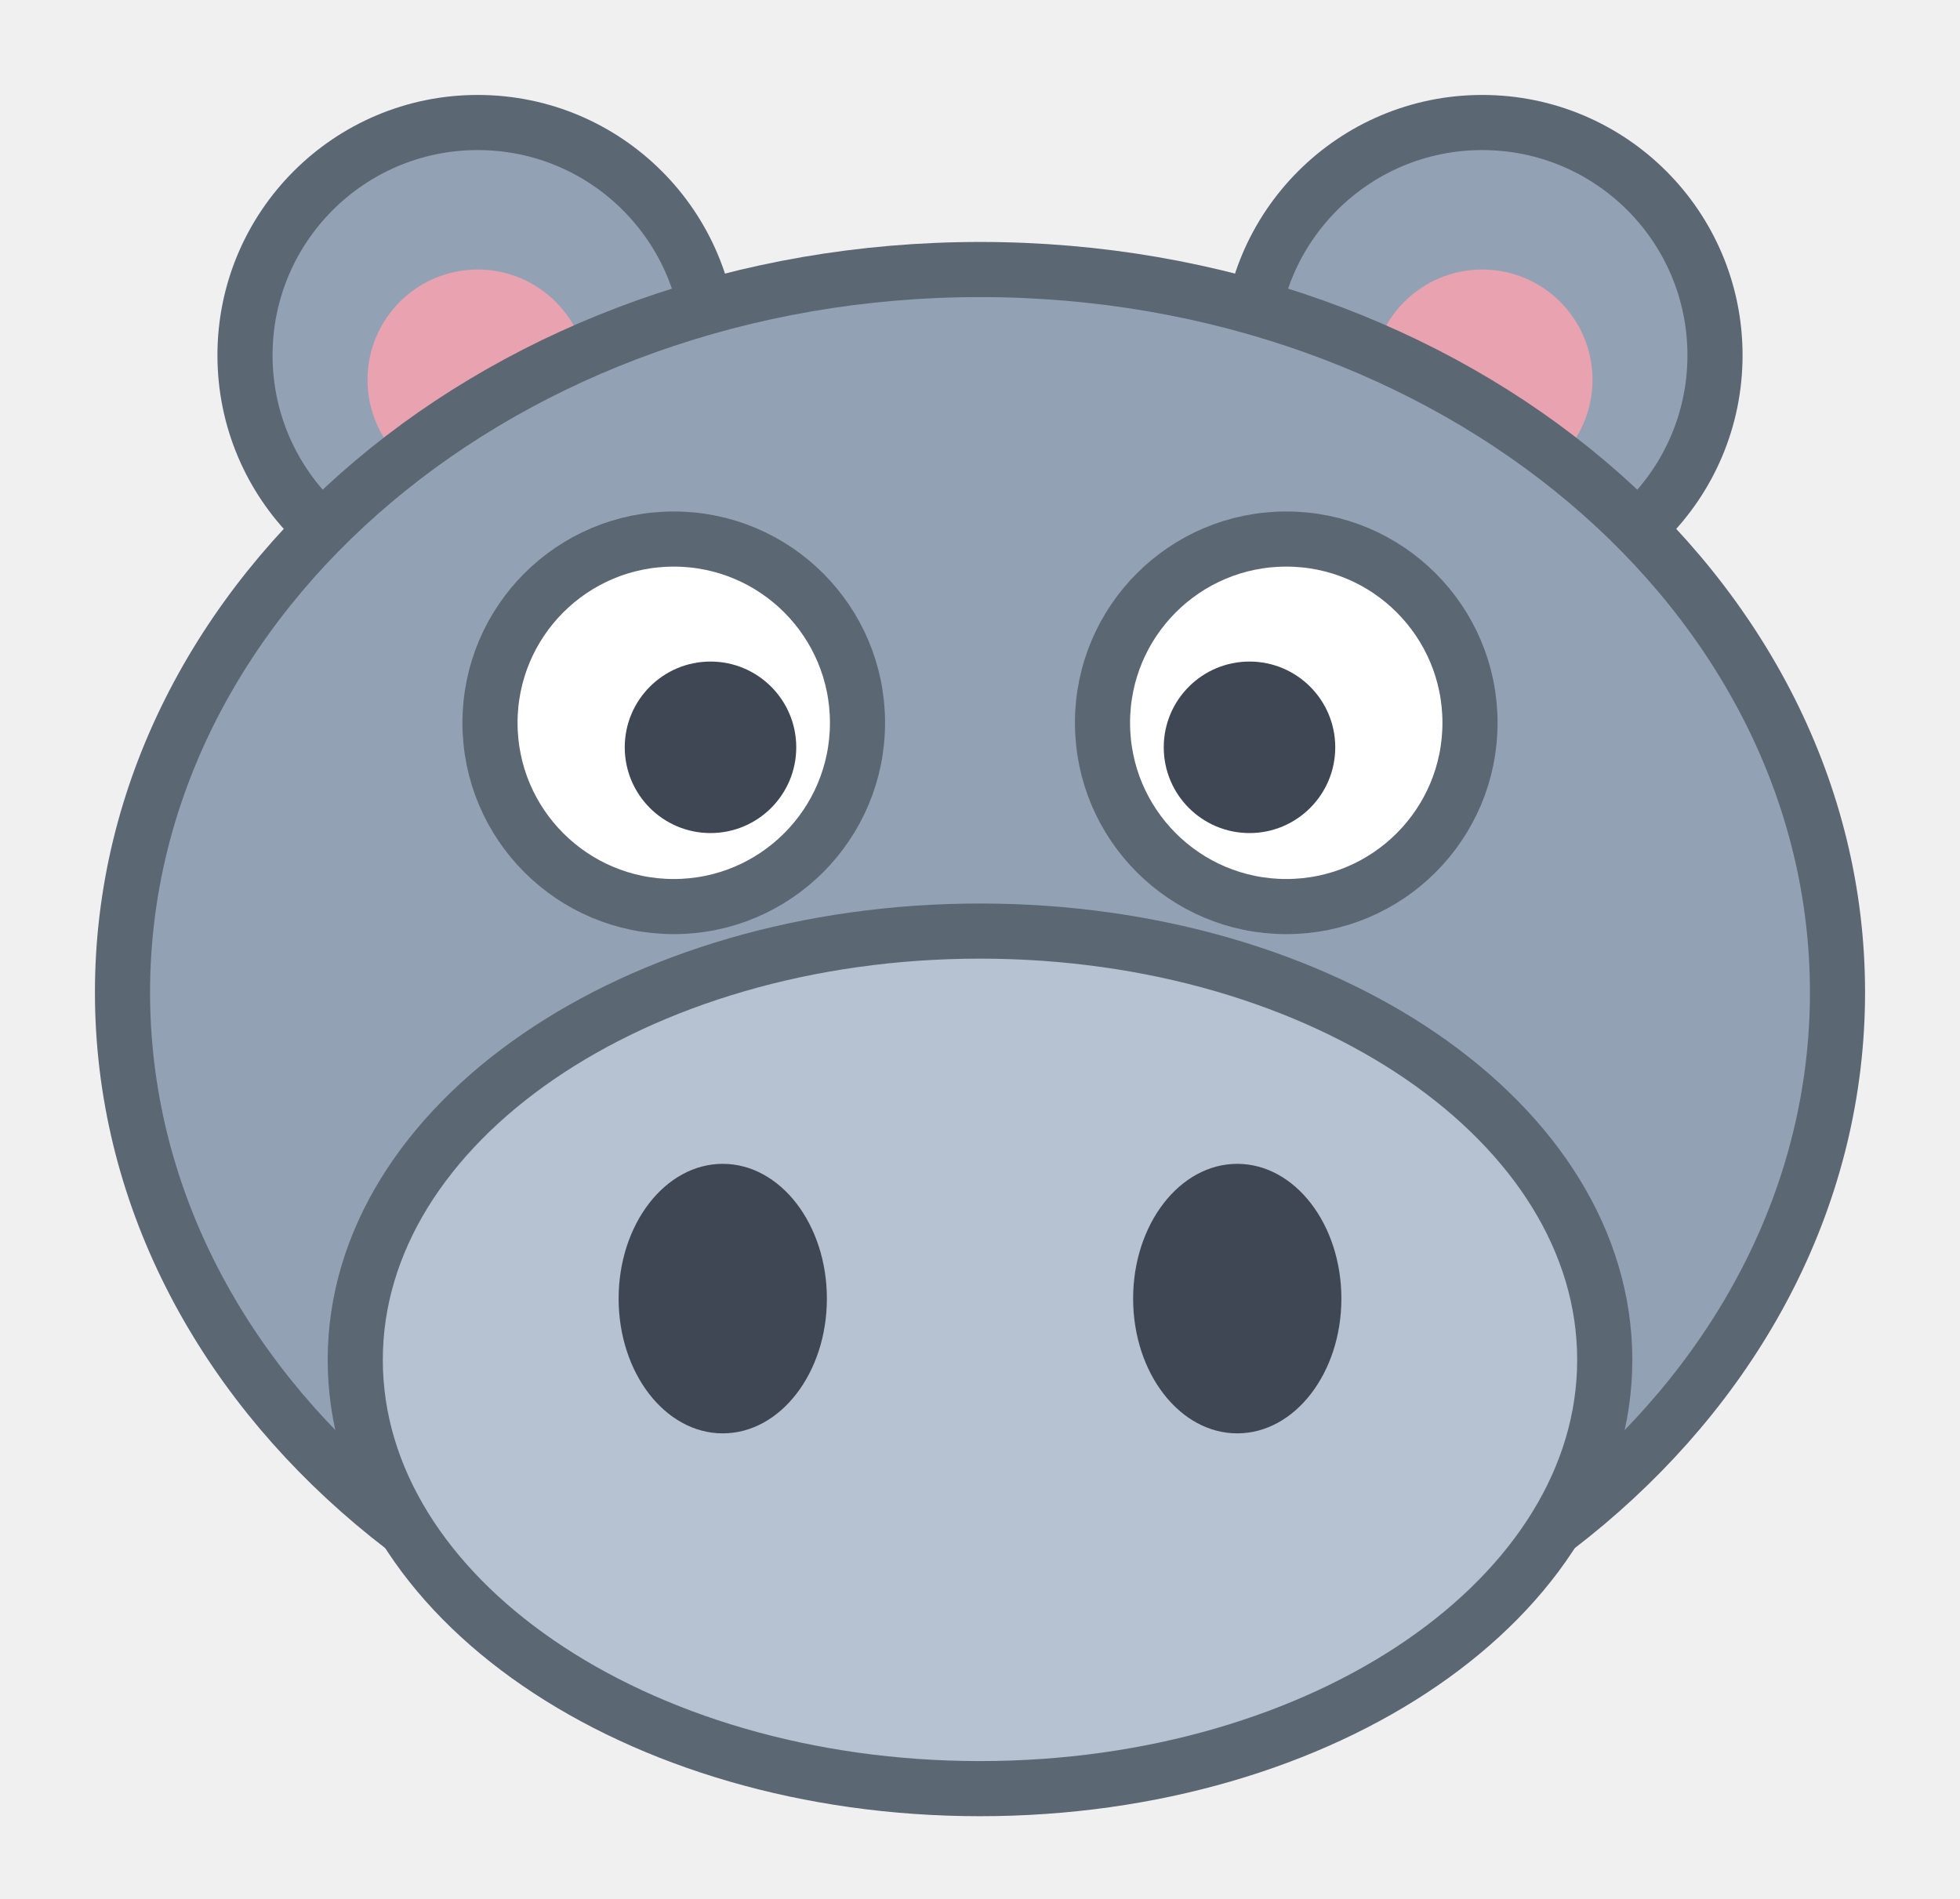
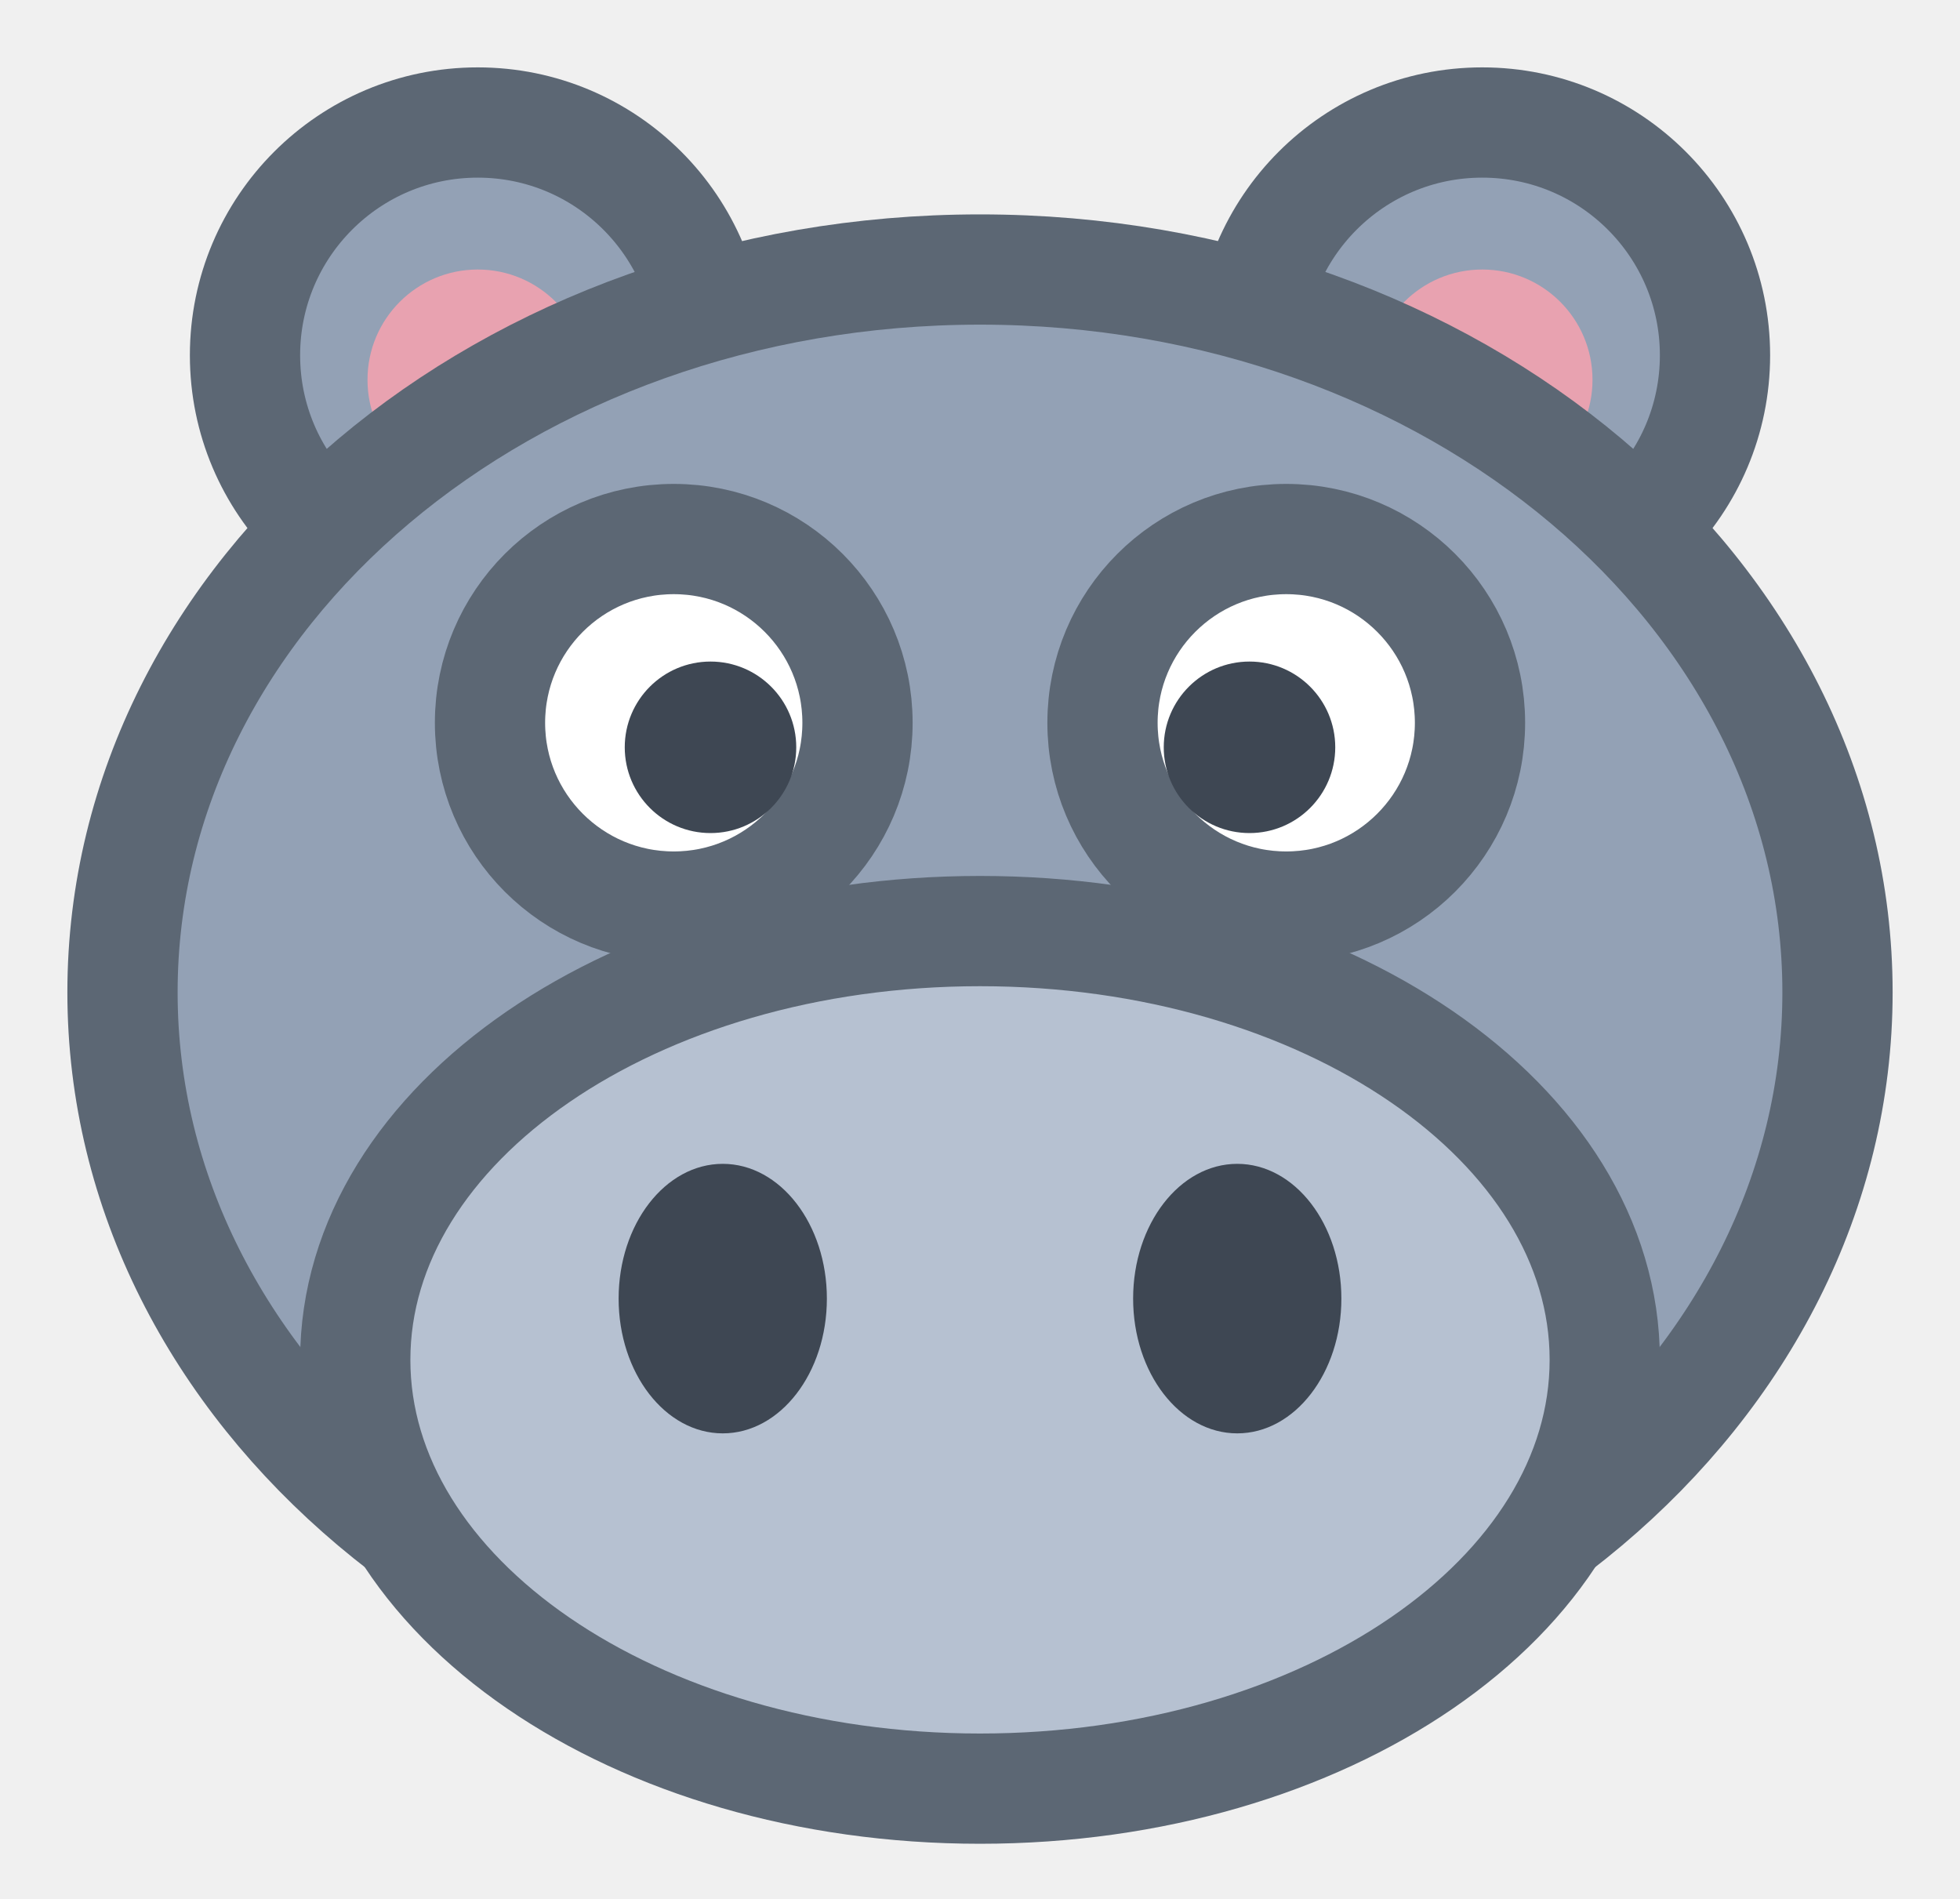
<svg xmlns="http://www.w3.org/2000/svg" viewBox="4 4.5 16 15.5" width="64" height="62">
-   <g stroke="#5c6774" stroke-width="0.45">
+   <g stroke="#5c6774" stroke-width="0.9">
    <circle cx="7.9" cy="7.4" r="1.9" fill="#93a1b5" />
    <circle cx="16.1" cy="7.4" r="1.9" fill="#93a1b5" />
    <circle cx="7.9" cy="7.6" r="0.9" fill="#e8a2b0" stroke="none" />
    <circle cx="16.1" cy="7.6" r="0.9" fill="#e8a2b0" stroke="none" />
    <ellipse cx="12" cy="12.6" rx="7" ry="5.9" fill="#93a1b5" />
    <ellipse cx="12" cy="15.6" rx="5.1" ry="3.5" fill="#b6c1d1" />
    <ellipse cx="9.9" cy="15.1" rx="0.85" ry="1.1" fill="#3e4753" stroke="none" />
    <ellipse cx="14.1" cy="15.1" rx="0.85" ry="1.1" fill="#3e4753" stroke="none" />
    <circle cx="9.5" cy="10.4" r="1.5" fill="#ffffff" />
    <circle cx="14.5" cy="10.4" r="1.5" fill="#ffffff" />
    <circle cx="9.8" cy="10.6" r="0.7" fill="#3e4753" stroke="none" />
    <circle cx="14.2" cy="10.6" r="0.7" fill="#3e4753" stroke="none" />
  </g>
</svg>
